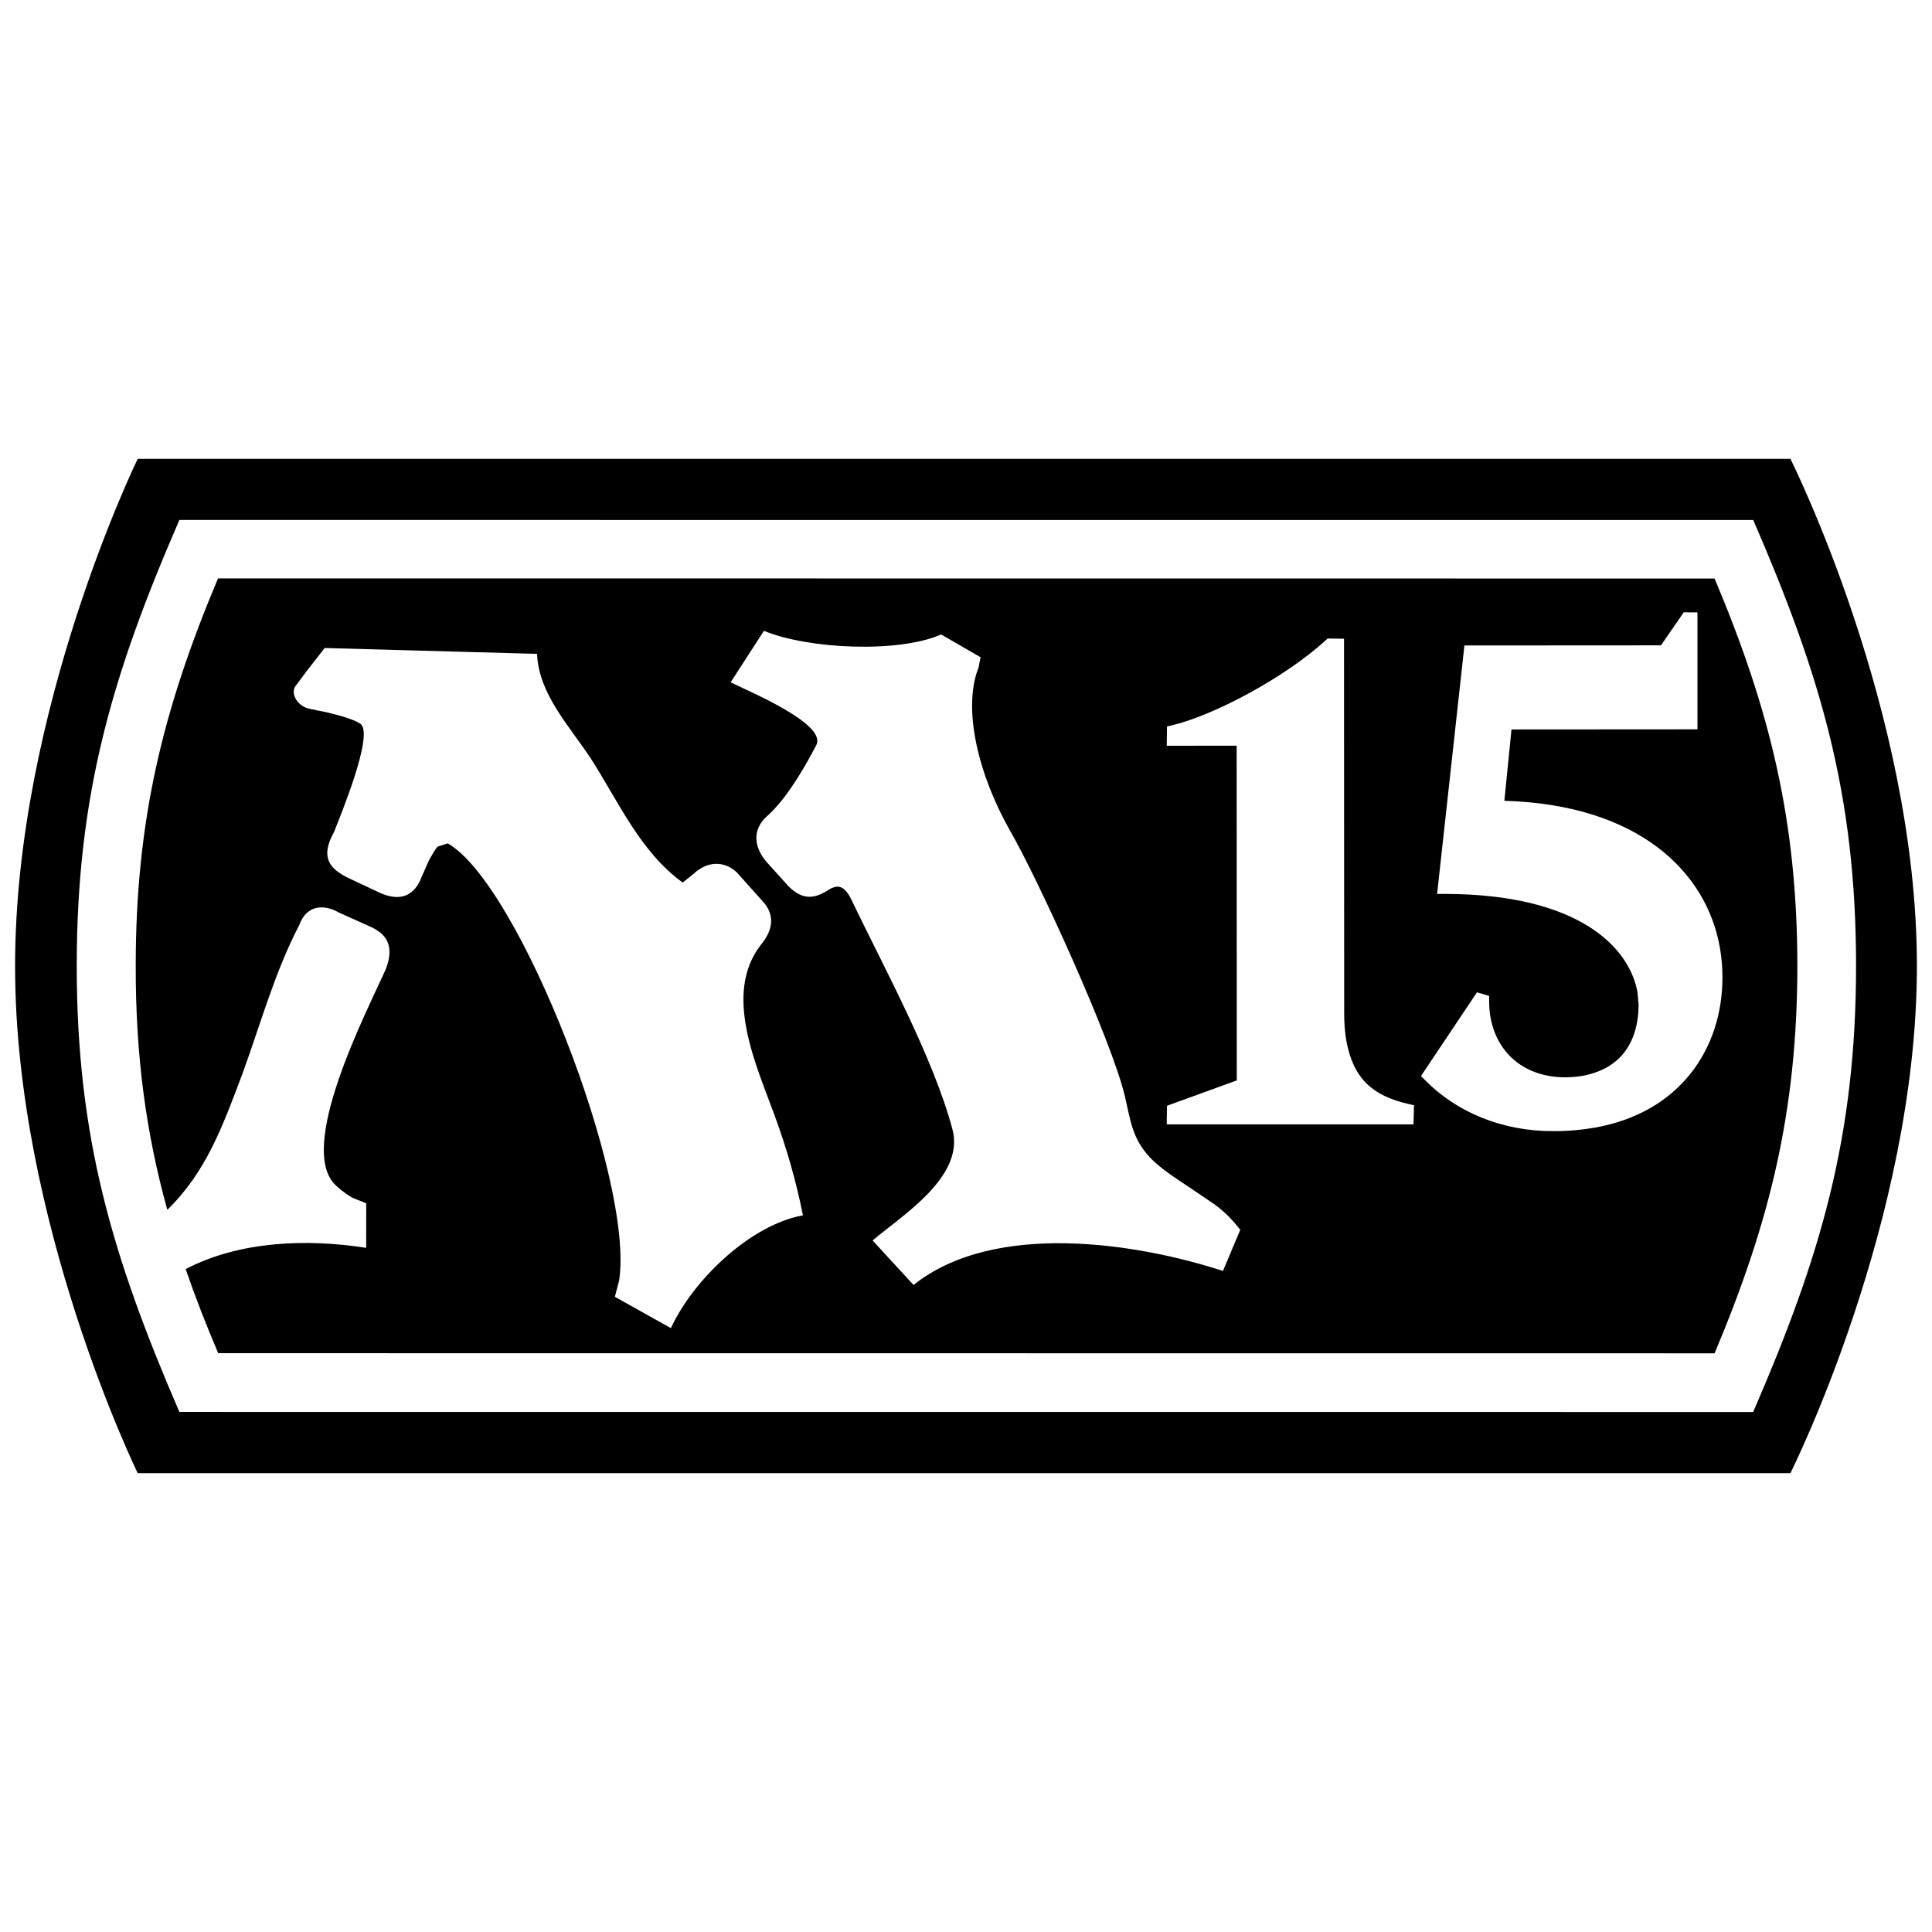
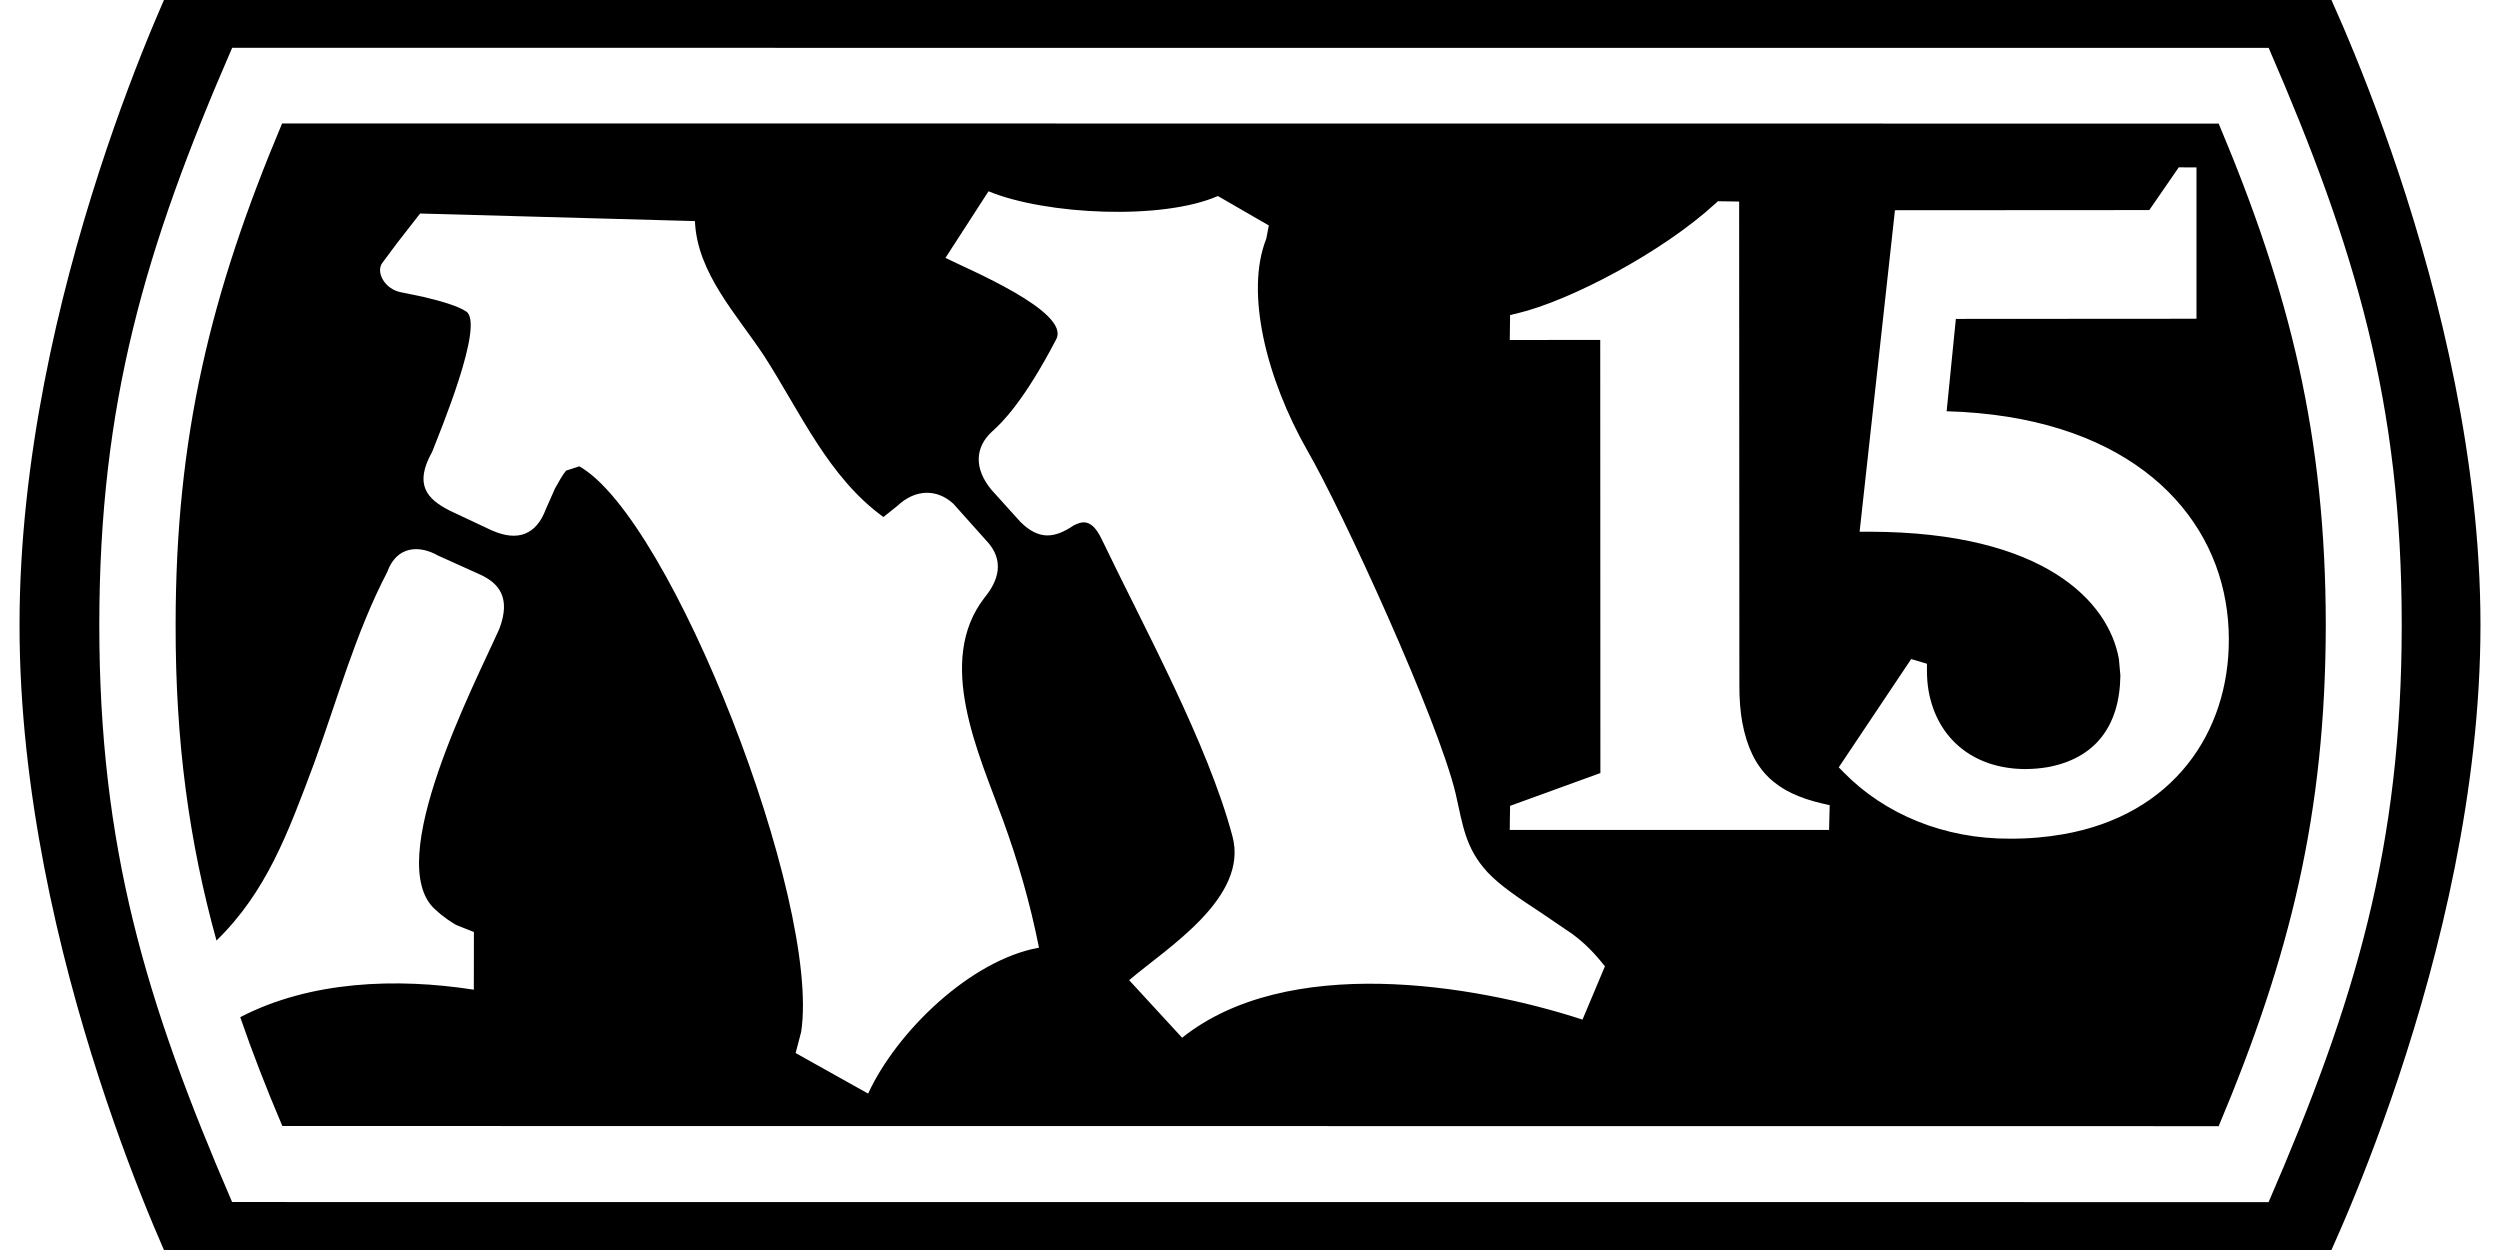
- <svg xmlns="http://www.w3.org/2000/svg" version="1.1" width="32" height="32" viewBox="0 0 32 32">
+ <svg xmlns="http://www.w3.org/2000/svg" version="1.1" width="32" height="16" viewBox="0 8 32 16">
  <path d="M29.655 7.6c0 0 2.095 4.174 2.095 8.4s-2.095 8.4-2.095 8.4h-27.374c0 0-2.033-4.16-2.031-8.398-0.002-4.242 2.031-8.402 2.031-8.402h27.374zM2.972 8.611c-1.117 2.57-1.7 4.554-1.701 7.386-0 2.835 0.587 4.813 1.7 7.389l26.067 0.001c1.116-2.574 1.704-4.555 1.704-7.39 0.001-2.831-0.587-4.813-1.703-7.384l-26.067-0.001zM3.609 9.58l24.79 0.002c0.914 2.17 1.369 4.005 1.371 6.417-0.003 2.412-0.457 4.242-1.371 6.416l-24.785-0.002c-0.203-0.477-0.382-0.937-0.539-1.393 0.898-0.467 2.004-0.505 2.99-0.352l0.001-0.738-0.228-0.091c-0.061-0.036-0.157-0.095-0.269-0.199-0.677-0.61 0.509-2.887 0.822-3.59 0.154-0.404-0.007-0.592-0.264-0.704l-0.521-0.235c-0.232-0.133-0.528-0.131-0.65 0.212-0.406 0.779-0.637 1.63-0.938 2.454-0.335 0.894-0.607 1.637-1.247 2.262-0.351-1.269-0.526-2.544-0.523-4.044-0-2.407 0.448-4.241 1.363-6.415zM5.376 10.735l-0.287 0.368-0.196 0.263c-0.085 0.117 0.030 0.338 0.245 0.376l0.277 0.057c0.226 0.053 0.445 0.117 0.551 0.187 0.244 0.156-0.338 1.547-0.434 1.797-0.232 0.414-0.076 0.603 0.231 0.756l0.532 0.25c0.336 0.149 0.57 0.052 0.691-0.27l0.118-0.267c0.055-0.099 0.1-0.179 0.142-0.228l0.169-0.055c1.178 0.662 3.093 5.567 2.84 7.239l-0.071 0.271 0.928 0.519c0.365-0.793 1.311-1.71 2.187-1.868-0.113-0.569-0.267-1.102-0.463-1.639-0.305-0.84-0.867-2.026-0.234-2.841 0.171-0.208 0.272-0.476 0.014-0.74l-0.413-0.462c-0.213-0.196-0.491-0.185-0.713 0.024l-0.182 0.146c-0.706-0.511-1.059-1.335-1.527-2.062-0.353-0.535-0.858-1.061-0.886-1.726l-3.519-0.097zM12.652 10.45l-0.55 0.851c0.28 0.142 1.598 0.685 1.419 1.039-0.415 0.798-0.701 1.077-0.822 1.183-0.219 0.2-0.235 0.474-0.008 0.747l0.37 0.41c0.242 0.241 0.444 0.206 0.683 0.045 0.094-0.046 0.22-0.102 0.351 0.163 0.545 1.137 1.363 2.625 1.68 3.815 0.212 0.789-0.842 1.433-1.322 1.843l0.678 0.737c1.343-1.071 3.715-0.692 5.125-0.232l0.287-0.682c-0.126-0.16-0.251-0.291-0.417-0.414l-0.396-0.269c-0.274-0.181-0.524-0.344-0.691-0.523-0.284-0.31-0.314-0.598-0.405-0.997-0.223-0.948-1.463-3.646-1.896-4.392-0.534-0.936-0.801-2.037-0.53-2.717l0.033-0.171-0.652-0.377c-0.709 0.311-2.198 0.243-2.935-0.060zM27.89 10.139l-0.035 0.051-0.344 0.499-3.256 0.002-0.011 0.104-0.441 4.011 0.13-0c2.239 0.004 3.060 0.899 3.189 1.63l0.019 0.211c-0.009 0.657-0.33 1.060-0.927 1.172-0.093 0.016-0.192 0.025-0.298 0.025-0.66-0.006-1.119-0.391-1.229-0.995-0.015-0.084-0.022-0.173-0.022-0.266l0-0.087-0.202-0.060-0.048 0.072-0.879 1.314 0.067 0.068c0.52 0.53 1.28 0.849 2.124 0.845 0.241 0.001 0.466-0.019 0.677-0.056 1.415-0.244 2.13-1.308 2.125-2.5 0-0.16-0.014-0.322-0.042-0.481-0.219-1.261-1.354-2.372-3.57-2.434l0.118-1.182 3.080-0.002 0-0.117 0-1.82-0.225-0.001zM21.987 10.578l-0.034 0.031c-0.67 0.614-1.849 1.24-2.536 1.403l-0.088 0.021-0.001 0.090-0.003 0.229 1.158-0.001 0.002 5.544-1.156 0.42-0.001 0.080-0.002 0.11-0.001 0.118 4.087-0 0.003-0.114 0.005-0.203-0.094-0.021c-0.59-0.137-0.908-0.416-1.025-1.039-0.025-0.141-0.038-0.3-0.037-0.478l-0.003-6.188-0.115-0.002-0.157-0.002z" />
</svg>
